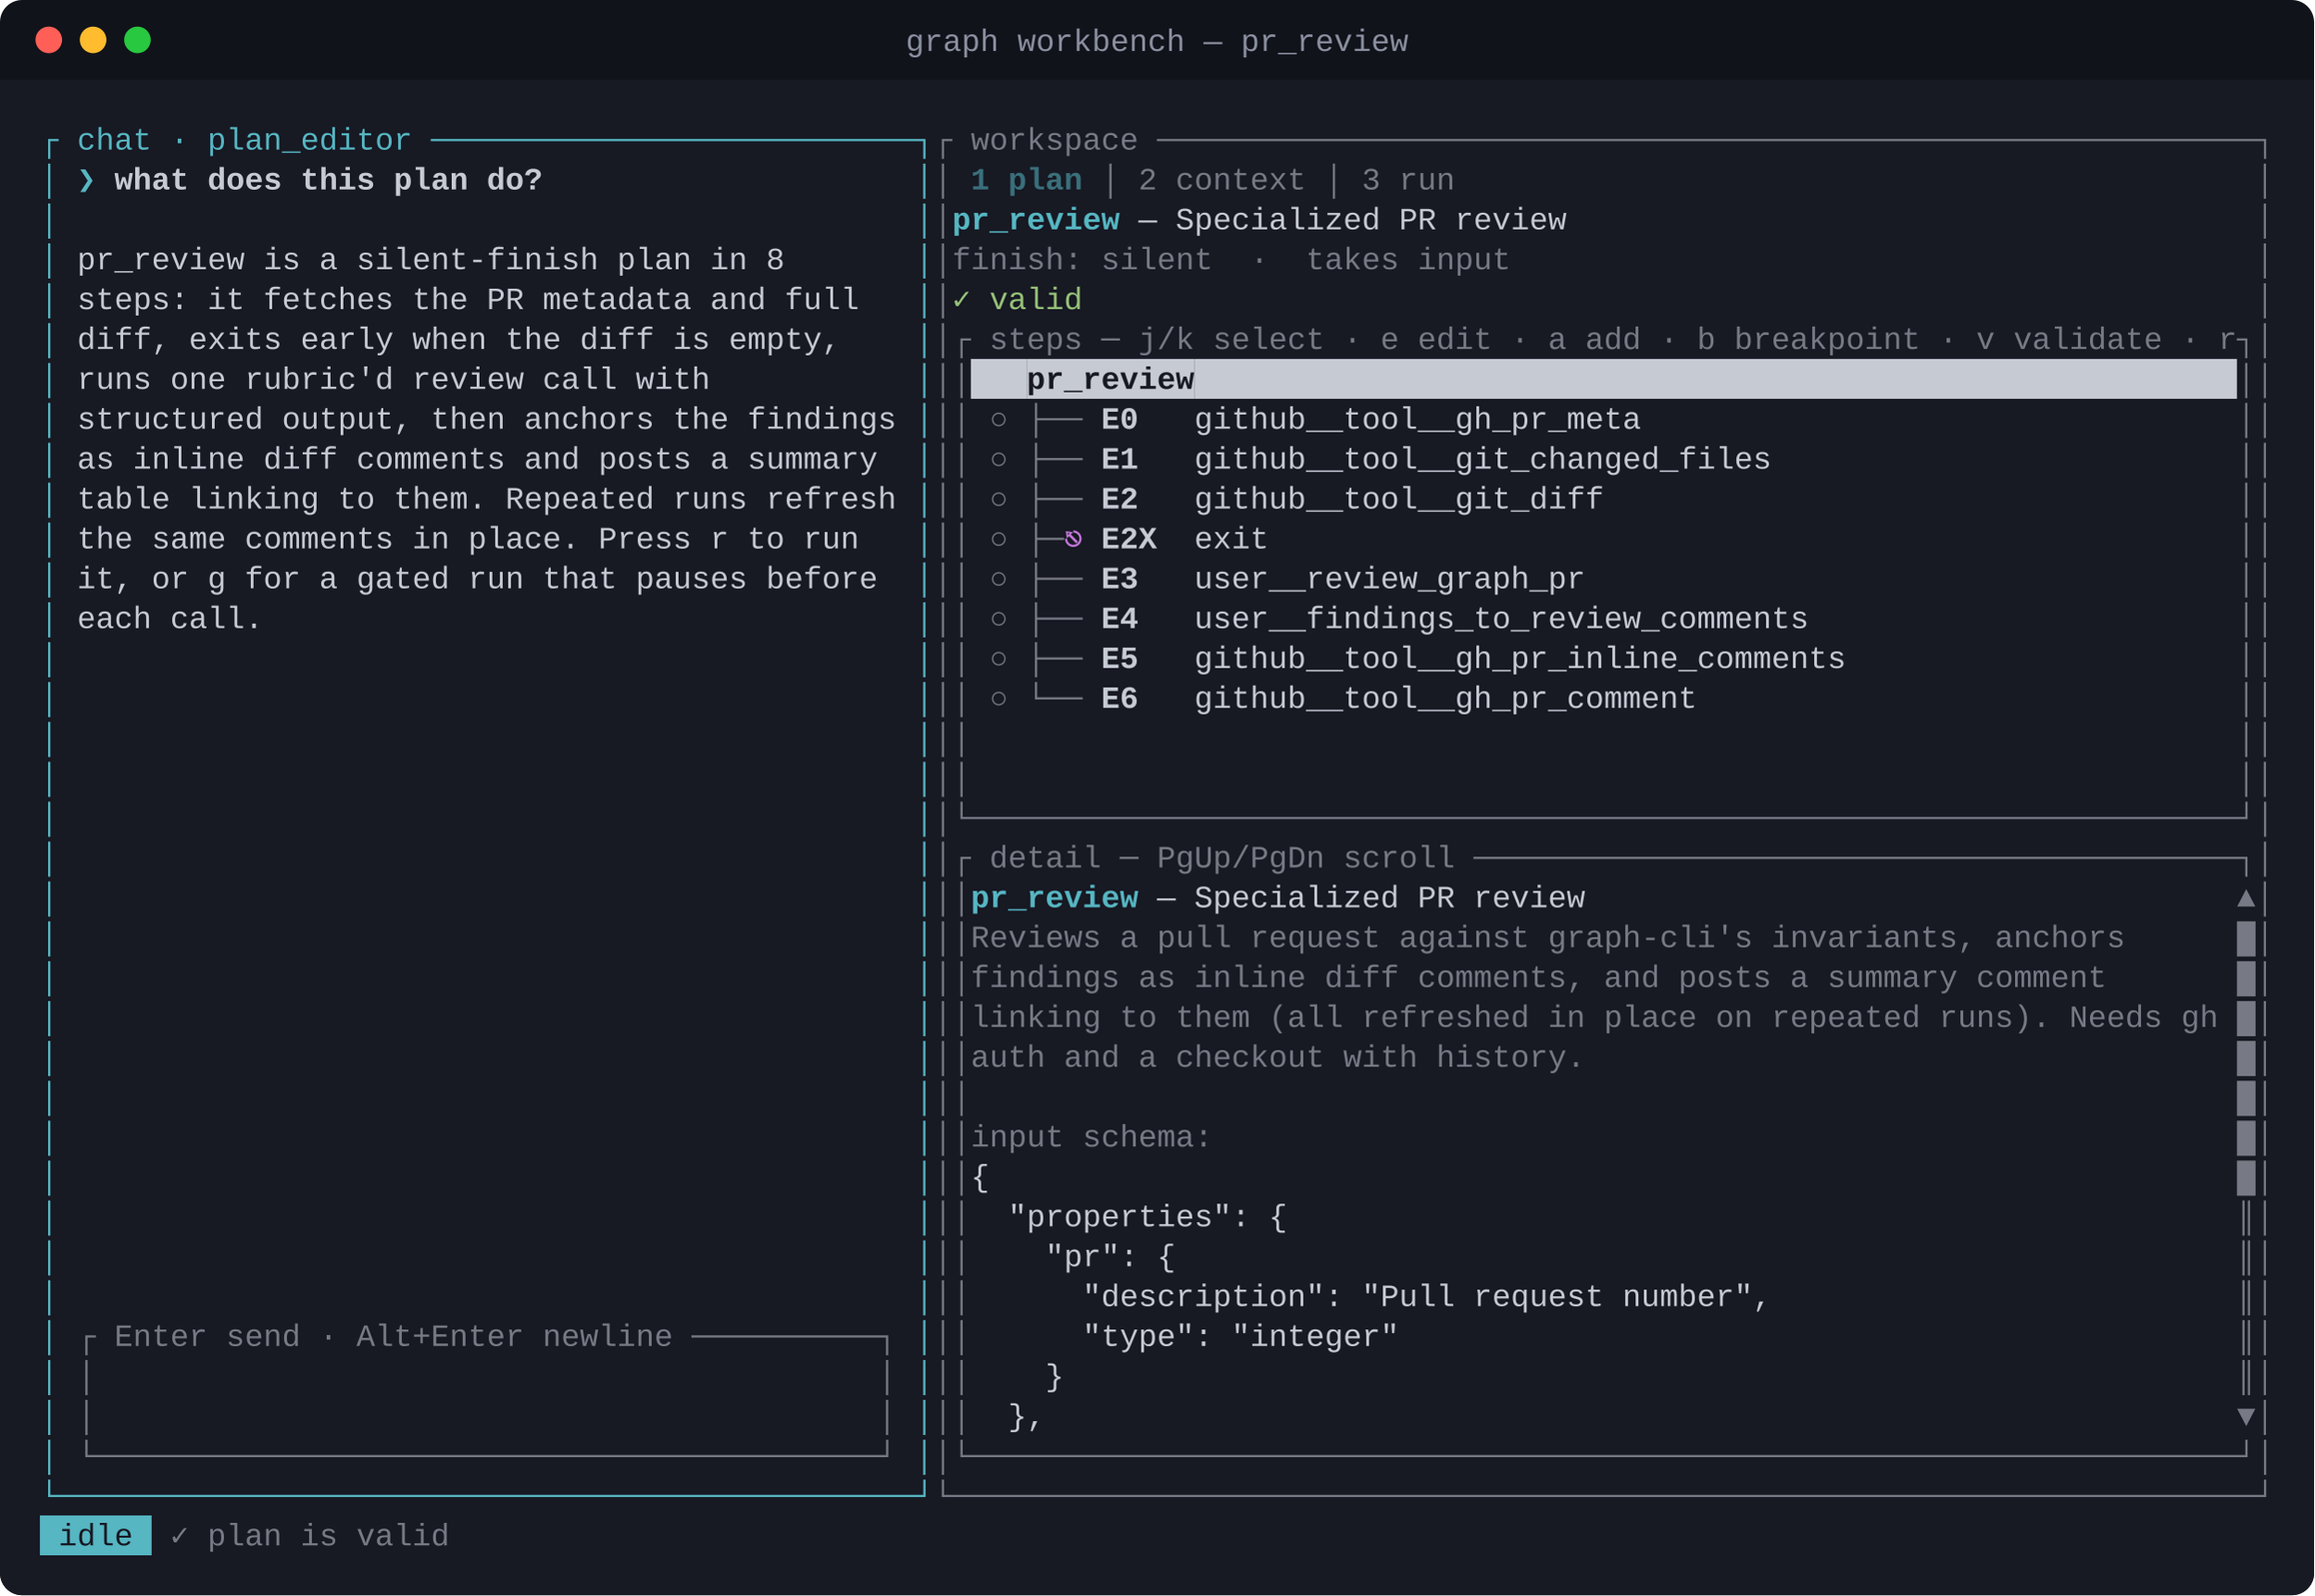
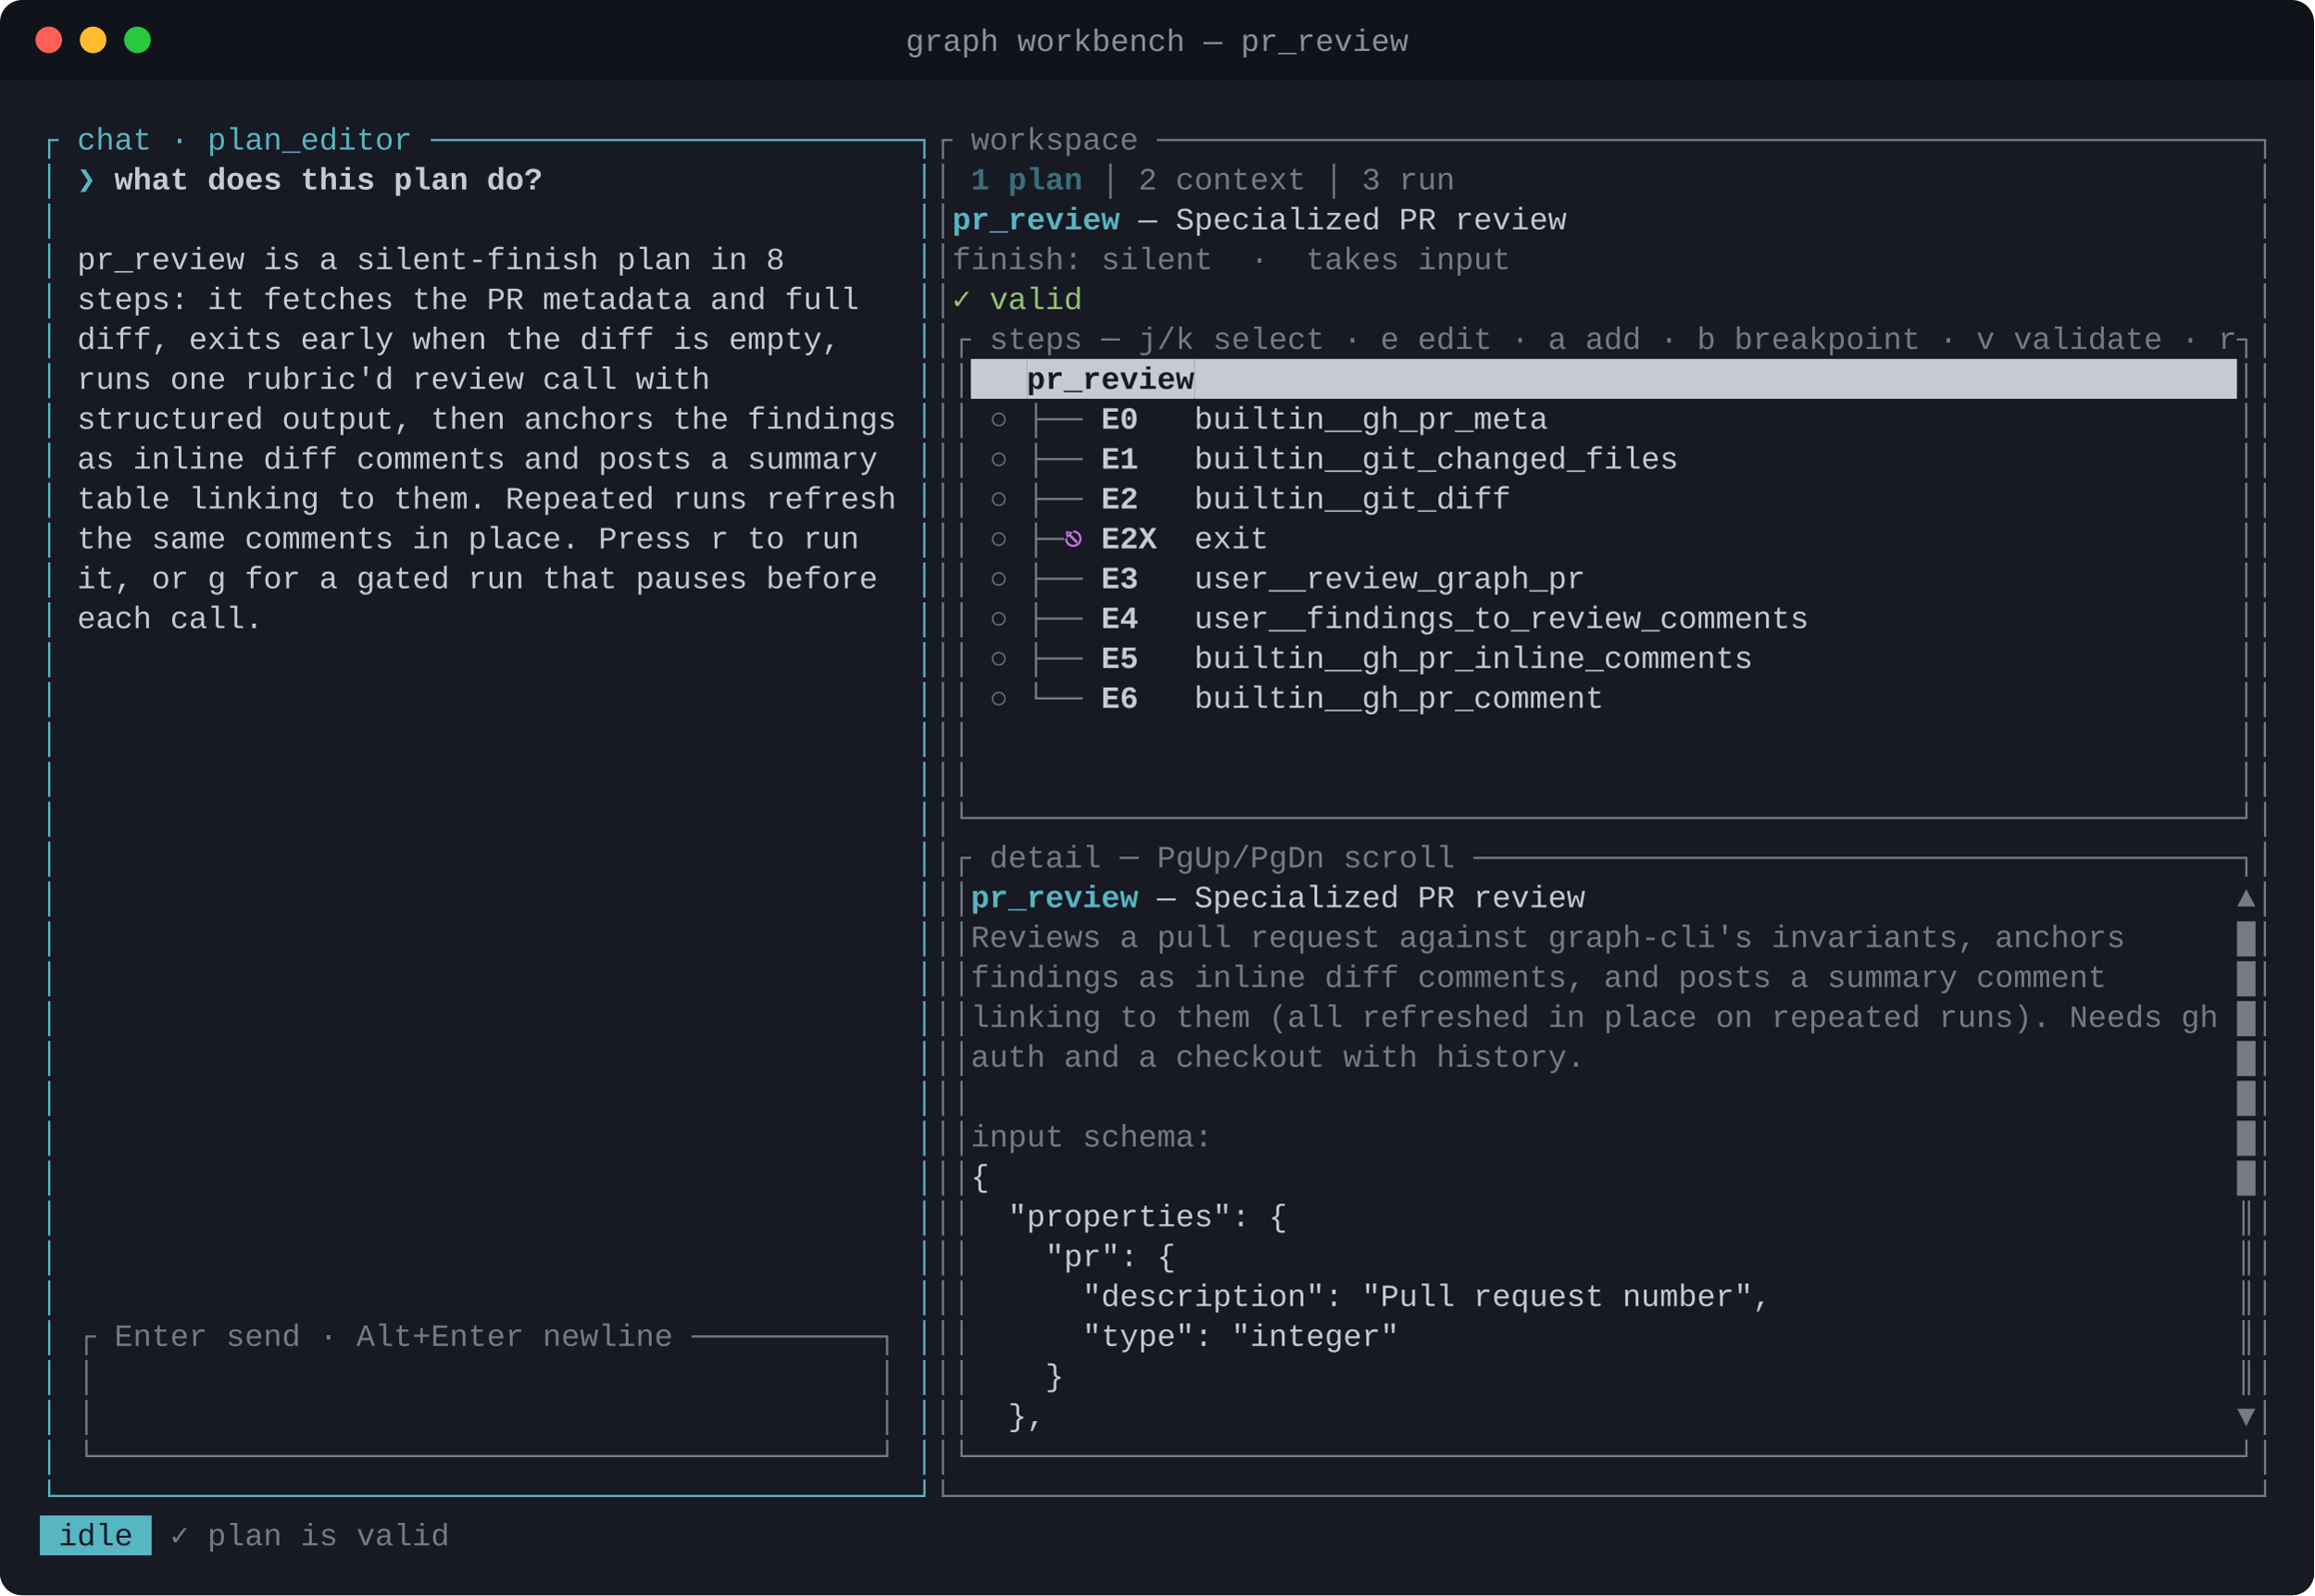
<svg xmlns="http://www.w3.org/2000/svg" width="1044" height="720" viewBox="0 0 1044 720" xml:space="preserve" font-family="ui-monospace, SFMono-Regular, Menlo, Consolas, 'Liberation Mono', monospace" font-size="14px">
  <rect width="1044" height="720" rx="10" fill="#11131b" />
  <rect y="36" width="1044" height="674" fill="#171923" />
  <rect y="700" width="1044" height="20" rx="10" fill="#171923" />
  <circle cx="22" cy="18" r="6" fill="#ff5f57" />
  <circle cx="42" cy="18" r="6" fill="#febc2e" />
  <circle cx="62" cy="18" r="6" fill="#28c840" />
  <text x="522" y="23" fill="#8b90a0" text-anchor="middle">graph workbench — pr_review</text>
  <rect x="438.0" y="162.0" width="25.2" height="18" fill="#c6cad3" />
  <rect x="463.2" y="162.0" width="75.6" height="18" fill="#c6cad3" />
  <rect x="538.8" y="162.0" width="470.4" height="18" fill="#c6cad3" />
  <rect x="18.0" y="684.0" width="50.4" height="18" fill="#56b6c2" />
  <text x="18.0" y="67.5" textLength="8.4" lengthAdjust="spacingAndGlyphs" fill="#56b6c2">┌</text>
  <text x="34.8" y="67.5" textLength="33.6" lengthAdjust="spacingAndGlyphs" fill="#56b6c2">chat</text>
  <text x="76.8" y="67.5" textLength="8.4" lengthAdjust="spacingAndGlyphs" fill="#56b6c2">·</text>
  <text x="93.6" y="67.5" textLength="92.4" lengthAdjust="spacingAndGlyphs" fill="#56b6c2">plan_editor</text>
  <text x="194.4" y="67.5" textLength="226.8" lengthAdjust="spacingAndGlyphs" fill="#56b6c2">──────────────────────────┐</text>
  <text x="421.2" y="67.5" textLength="8.4" lengthAdjust="spacingAndGlyphs" fill="#c6cad3" opacity="0.55">┌</text>
  <text x="438.0" y="67.5" textLength="75.6" lengthAdjust="spacingAndGlyphs" fill="#c6cad3" opacity="0.55">workspace</text>
  <text x="522.0" y="67.5" textLength="504.0" lengthAdjust="spacingAndGlyphs" fill="#c6cad3" opacity="0.55">───────────────────────────────────────────────────────────┐</text>
  <text x="18.0" y="85.5" textLength="8.4" lengthAdjust="spacingAndGlyphs" fill="#56b6c2">│</text>
  <text x="34.8" y="85.5" textLength="8.4" lengthAdjust="spacingAndGlyphs" fill="#56b6c2">❯</text>
  <text x="51.6" y="85.5" textLength="33.6" lengthAdjust="spacingAndGlyphs" fill="#c6cad3" font-weight="600">what</text>
  <text x="93.6" y="85.5" textLength="33.6" lengthAdjust="spacingAndGlyphs" fill="#c6cad3" font-weight="600">does</text>
  <text x="135.6" y="85.5" textLength="33.6" lengthAdjust="spacingAndGlyphs" fill="#c6cad3" font-weight="600">this</text>
  <text x="177.6" y="85.5" textLength="33.6" lengthAdjust="spacingAndGlyphs" fill="#c6cad3" font-weight="600">plan</text>
  <text x="219.6" y="85.5" textLength="25.2" lengthAdjust="spacingAndGlyphs" fill="#c6cad3" font-weight="600">do?</text>
  <text x="412.8" y="85.5" textLength="8.4" lengthAdjust="spacingAndGlyphs" fill="#56b6c2">│</text>
  <text x="421.2" y="85.5" textLength="8.4" lengthAdjust="spacingAndGlyphs" fill="#c6cad3" opacity="0.55">│</text>
  <text x="438.0" y="85.5" textLength="8.4" lengthAdjust="spacingAndGlyphs" fill="#56b6c2" font-weight="600" opacity="0.55">1</text>
  <text x="454.8" y="85.5" textLength="33.6" lengthAdjust="spacingAndGlyphs" fill="#56b6c2" font-weight="600" opacity="0.55">plan</text>
  <text x="496.8" y="85.5" textLength="8.4" lengthAdjust="spacingAndGlyphs" fill="#c6cad3" opacity="0.55">│</text>
  <text x="513.6" y="85.5" textLength="8.4" lengthAdjust="spacingAndGlyphs" fill="#c6cad3" opacity="0.55">2</text>
  <text x="530.4" y="85.5" textLength="58.8" lengthAdjust="spacingAndGlyphs" fill="#c6cad3" opacity="0.55">context</text>
  <text x="597.6" y="85.5" textLength="8.4" lengthAdjust="spacingAndGlyphs" fill="#c6cad3" opacity="0.55">│</text>
  <text x="614.4" y="85.5" textLength="8.4" lengthAdjust="spacingAndGlyphs" fill="#c6cad3" opacity="0.55">3</text>
  <text x="631.2" y="85.5" textLength="25.2" lengthAdjust="spacingAndGlyphs" fill="#c6cad3" opacity="0.55">run</text>
  <text x="1017.6" y="85.5" textLength="8.4" lengthAdjust="spacingAndGlyphs" fill="#c6cad3" opacity="0.55">│</text>
  <text x="18.0" y="103.5" textLength="8.4" lengthAdjust="spacingAndGlyphs" fill="#56b6c2">│</text>
  <text x="412.8" y="103.5" textLength="8.4" lengthAdjust="spacingAndGlyphs" fill="#56b6c2">│</text>
  <text x="421.2" y="103.5" textLength="8.4" lengthAdjust="spacingAndGlyphs" fill="#c6cad3" opacity="0.55">│</text>
  <text x="429.6" y="103.5" textLength="75.6" lengthAdjust="spacingAndGlyphs" fill="#56b6c2" font-weight="600">pr_review</text>
  <text x="513.6" y="103.5" textLength="8.4" lengthAdjust="spacingAndGlyphs" fill="#c6cad3">—</text>
  <text x="530.4" y="103.5" textLength="92.4" lengthAdjust="spacingAndGlyphs" fill="#c6cad3">Specialized</text>
  <text x="631.2" y="103.5" textLength="16.8" lengthAdjust="spacingAndGlyphs" fill="#c6cad3">PR</text>
  <text x="656.4" y="103.5" textLength="50.4" lengthAdjust="spacingAndGlyphs" fill="#c6cad3">review</text>
  <text x="1017.6" y="103.5" textLength="8.4" lengthAdjust="spacingAndGlyphs" fill="#c6cad3" opacity="0.55">│</text>
  <text x="18.0" y="121.5" textLength="8.4" lengthAdjust="spacingAndGlyphs" fill="#56b6c2">│</text>
  <text x="34.8" y="121.5" textLength="75.6" lengthAdjust="spacingAndGlyphs" fill="#c6cad3">pr_review</text>
  <text x="118.8" y="121.5" textLength="16.8" lengthAdjust="spacingAndGlyphs" fill="#c6cad3">is</text>
  <text x="144.0" y="121.5" textLength="8.4" lengthAdjust="spacingAndGlyphs" fill="#c6cad3">a</text>
  <text x="160.8" y="121.5" textLength="109.2" lengthAdjust="spacingAndGlyphs" fill="#c6cad3">silent-finish</text>
  <text x="278.4" y="121.5" textLength="33.6" lengthAdjust="spacingAndGlyphs" fill="#c6cad3">plan</text>
  <text x="320.4" y="121.5" textLength="16.8" lengthAdjust="spacingAndGlyphs" fill="#c6cad3">in</text>
  <text x="345.6" y="121.5" textLength="8.4" lengthAdjust="spacingAndGlyphs" fill="#c6cad3">8</text>
  <text x="412.8" y="121.5" textLength="8.4" lengthAdjust="spacingAndGlyphs" fill="#56b6c2">│</text>
  <text x="421.2" y="121.5" textLength="67.2" lengthAdjust="spacingAndGlyphs" fill="#c6cad3" opacity="0.55">│finish:</text>
  <text x="496.8" y="121.5" textLength="50.4" lengthAdjust="spacingAndGlyphs" fill="#c6cad3" opacity="0.55">silent</text>
  <text x="564.0" y="121.5" textLength="8.4" lengthAdjust="spacingAndGlyphs" fill="#c6cad3" opacity="0.55">·</text>
  <text x="589.2" y="121.5" textLength="42.0" lengthAdjust="spacingAndGlyphs" fill="#c6cad3" opacity="0.55">takes</text>
  <text x="639.6" y="121.5" textLength="42.0" lengthAdjust="spacingAndGlyphs" fill="#c6cad3" opacity="0.55">input</text>
  <text x="1017.6" y="121.5" textLength="8.4" lengthAdjust="spacingAndGlyphs" fill="#c6cad3" opacity="0.55">│</text>
  <text x="18.0" y="139.5" textLength="8.4" lengthAdjust="spacingAndGlyphs" fill="#56b6c2">│</text>
  <text x="34.8" y="139.5" textLength="50.4" lengthAdjust="spacingAndGlyphs" fill="#c6cad3">steps:</text>
  <text x="93.6" y="139.5" textLength="16.8" lengthAdjust="spacingAndGlyphs" fill="#c6cad3">it</text>
  <text x="118.8" y="139.5" textLength="58.8" lengthAdjust="spacingAndGlyphs" fill="#c6cad3">fetches</text>
  <text x="186.0" y="139.5" textLength="25.2" lengthAdjust="spacingAndGlyphs" fill="#c6cad3">the</text>
  <text x="219.6" y="139.5" textLength="16.8" lengthAdjust="spacingAndGlyphs" fill="#c6cad3">PR</text>
  <text x="244.8" y="139.5" textLength="67.2" lengthAdjust="spacingAndGlyphs" fill="#c6cad3">metadata</text>
  <text x="320.4" y="139.5" textLength="25.2" lengthAdjust="spacingAndGlyphs" fill="#c6cad3">and</text>
  <text x="354.0" y="139.5" textLength="33.6" lengthAdjust="spacingAndGlyphs" fill="#c6cad3">full</text>
  <text x="412.8" y="139.5" textLength="8.4" lengthAdjust="spacingAndGlyphs" fill="#56b6c2">│</text>
  <text x="421.2" y="139.5" textLength="8.4" lengthAdjust="spacingAndGlyphs" fill="#c6cad3" opacity="0.55">│</text>
  <text x="429.6" y="139.5" textLength="8.4" lengthAdjust="spacingAndGlyphs" fill="#98c379">✓</text>
  <text x="446.4" y="139.5" textLength="42.0" lengthAdjust="spacingAndGlyphs" fill="#98c379">valid</text>
  <text x="1017.6" y="139.5" textLength="8.4" lengthAdjust="spacingAndGlyphs" fill="#c6cad3" opacity="0.55">│</text>
  <text x="18.0" y="157.5" textLength="8.4" lengthAdjust="spacingAndGlyphs" fill="#56b6c2">│</text>
  <text x="34.8" y="157.5" textLength="42.0" lengthAdjust="spacingAndGlyphs" fill="#c6cad3">diff,</text>
  <text x="85.2" y="157.5" textLength="42.0" lengthAdjust="spacingAndGlyphs" fill="#c6cad3">exits</text>
  <text x="135.6" y="157.5" textLength="42.0" lengthAdjust="spacingAndGlyphs" fill="#c6cad3">early</text>
  <text x="186.0" y="157.5" textLength="33.6" lengthAdjust="spacingAndGlyphs" fill="#c6cad3">when</text>
  <text x="228.0" y="157.5" textLength="25.2" lengthAdjust="spacingAndGlyphs" fill="#c6cad3">the</text>
  <text x="261.6" y="157.5" textLength="33.6" lengthAdjust="spacingAndGlyphs" fill="#c6cad3">diff</text>
  <text x="303.6" y="157.5" textLength="16.8" lengthAdjust="spacingAndGlyphs" fill="#c6cad3">is</text>
  <text x="328.8" y="157.5" textLength="50.4" lengthAdjust="spacingAndGlyphs" fill="#c6cad3">empty,</text>
  <text x="412.8" y="157.5" textLength="8.4" lengthAdjust="spacingAndGlyphs" fill="#56b6c2">│</text>
  <text x="421.2" y="157.5" textLength="16.8" lengthAdjust="spacingAndGlyphs" fill="#c6cad3" opacity="0.55">│┌</text>
  <text x="446.4" y="157.5" textLength="42.0" lengthAdjust="spacingAndGlyphs" fill="#c6cad3" opacity="0.55">steps</text>
  <text x="496.8" y="157.5" textLength="8.4" lengthAdjust="spacingAndGlyphs" fill="#c6cad3" opacity="0.55">─</text>
  <text x="513.6" y="157.5" textLength="25.2" lengthAdjust="spacingAndGlyphs" fill="#c6cad3" opacity="0.55">j/k</text>
  <text x="547.2" y="157.5" textLength="50.4" lengthAdjust="spacingAndGlyphs" fill="#c6cad3" opacity="0.55">select</text>
  <text x="606.0" y="157.5" textLength="8.4" lengthAdjust="spacingAndGlyphs" fill="#c6cad3" opacity="0.55">·</text>
  <text x="622.8" y="157.5" textLength="8.4" lengthAdjust="spacingAndGlyphs" fill="#c6cad3" opacity="0.55">e</text>
  <text x="639.6" y="157.5" textLength="33.6" lengthAdjust="spacingAndGlyphs" fill="#c6cad3" opacity="0.55">edit</text>
  <text x="681.6" y="157.5" textLength="8.4" lengthAdjust="spacingAndGlyphs" fill="#c6cad3" opacity="0.55">·</text>
  <text x="698.4" y="157.5" textLength="8.4" lengthAdjust="spacingAndGlyphs" fill="#c6cad3" opacity="0.55">a</text>
  <text x="715.2" y="157.5" textLength="25.2" lengthAdjust="spacingAndGlyphs" fill="#c6cad3" opacity="0.55">add</text>
  <text x="748.8" y="157.5" textLength="8.4" lengthAdjust="spacingAndGlyphs" fill="#c6cad3" opacity="0.55">·</text>
  <text x="765.6" y="157.5" textLength="8.4" lengthAdjust="spacingAndGlyphs" fill="#c6cad3" opacity="0.55">b</text>
  <text x="782.4" y="157.5" textLength="84.0" lengthAdjust="spacingAndGlyphs" fill="#c6cad3" opacity="0.55">breakpoint</text>
  <text x="874.8" y="157.5" textLength="8.4" lengthAdjust="spacingAndGlyphs" fill="#c6cad3" opacity="0.55">·</text>
  <text x="891.6" y="157.5" textLength="8.4" lengthAdjust="spacingAndGlyphs" fill="#c6cad3" opacity="0.55">v</text>
  <text x="908.4" y="157.5" textLength="67.2" lengthAdjust="spacingAndGlyphs" fill="#c6cad3" opacity="0.55">validate</text>
  <text x="984.0" y="157.5" textLength="8.4" lengthAdjust="spacingAndGlyphs" fill="#c6cad3" opacity="0.55">·</text>
  <text x="1000.8" y="157.5" textLength="25.2" lengthAdjust="spacingAndGlyphs" fill="#c6cad3" opacity="0.55">r┐│</text>
  <text x="18.0" y="175.5" textLength="8.4" lengthAdjust="spacingAndGlyphs" fill="#56b6c2">│</text>
  <text x="34.8" y="175.5" textLength="33.6" lengthAdjust="spacingAndGlyphs" fill="#c6cad3">runs</text>
  <text x="76.8" y="175.5" textLength="25.2" lengthAdjust="spacingAndGlyphs" fill="#c6cad3">one</text>
  <text x="110.4" y="175.5" textLength="67.2" lengthAdjust="spacingAndGlyphs" fill="#c6cad3">rubric'd</text>
  <text x="186.0" y="175.5" textLength="50.4" lengthAdjust="spacingAndGlyphs" fill="#c6cad3">review</text>
  <text x="244.8" y="175.5" textLength="33.6" lengthAdjust="spacingAndGlyphs" fill="#c6cad3">call</text>
  <text x="286.8" y="175.5" textLength="33.6" lengthAdjust="spacingAndGlyphs" fill="#c6cad3">with</text>
  <text x="412.8" y="175.5" textLength="8.4" lengthAdjust="spacingAndGlyphs" fill="#56b6c2">│</text>
  <text x="421.2" y="175.5" textLength="16.8" lengthAdjust="spacingAndGlyphs" fill="#c6cad3" opacity="0.55">││</text>
  <text x="463.2" y="175.5" textLength="75.6" lengthAdjust="spacingAndGlyphs" fill="#171923" font-weight="600">pr_review</text>
  <text x="1009.2" y="175.5" textLength="16.8" lengthAdjust="spacingAndGlyphs" fill="#c6cad3" opacity="0.55">││</text>
  <text x="18.0" y="193.5" textLength="8.4" lengthAdjust="spacingAndGlyphs" fill="#56b6c2">│</text>
  <text x="34.8" y="193.5" textLength="84.0" lengthAdjust="spacingAndGlyphs" fill="#c6cad3">structured</text>
  <text x="127.2" y="193.5" textLength="58.8" lengthAdjust="spacingAndGlyphs" fill="#c6cad3">output,</text>
  <text x="194.4" y="193.5" textLength="33.6" lengthAdjust="spacingAndGlyphs" fill="#c6cad3">then</text>
  <text x="236.4" y="193.5" textLength="58.8" lengthAdjust="spacingAndGlyphs" fill="#c6cad3">anchors</text>
  <text x="303.6" y="193.5" textLength="25.2" lengthAdjust="spacingAndGlyphs" fill="#c6cad3">the</text>
  <text x="337.2" y="193.5" textLength="67.2" lengthAdjust="spacingAndGlyphs" fill="#c6cad3">findings</text>
  <text x="412.8" y="193.5" textLength="8.4" lengthAdjust="spacingAndGlyphs" fill="#56b6c2">│</text>
  <text x="421.2" y="193.5" textLength="16.8" lengthAdjust="spacingAndGlyphs" fill="#c6cad3" opacity="0.55">││</text>
  <text x="446.4" y="193.5" textLength="8.4" lengthAdjust="spacingAndGlyphs" fill="#c6cad3" opacity="0.55">○</text>
  <text x="463.2" y="193.5" textLength="25.2" lengthAdjust="spacingAndGlyphs" fill="#c6cad3" opacity="0.55">├──</text>
  <text x="496.8" y="193.5" textLength="16.8" lengthAdjust="spacingAndGlyphs" fill="#c6cad3" font-weight="600">E0</text>
-   <text x="538.8" y="193.5" textLength="201.6" lengthAdjust="spacingAndGlyphs" fill="#c6cad3">github__tool__gh_pr_meta</text>
+   <text x="538.8" y="193.5" textLength="159.6" lengthAdjust="spacingAndGlyphs" fill="#c6cad3">builtin__gh_pr_meta</text>
  <text x="1009.2" y="193.5" textLength="16.8" lengthAdjust="spacingAndGlyphs" fill="#c6cad3" opacity="0.55">││</text>
  <text x="18.0" y="211.5" textLength="8.4" lengthAdjust="spacingAndGlyphs" fill="#56b6c2">│</text>
  <text x="34.8" y="211.5" textLength="16.8" lengthAdjust="spacingAndGlyphs" fill="#c6cad3">as</text>
  <text x="60.0" y="211.5" textLength="50.4" lengthAdjust="spacingAndGlyphs" fill="#c6cad3">inline</text>
  <text x="118.8" y="211.5" textLength="33.6" lengthAdjust="spacingAndGlyphs" fill="#c6cad3">diff</text>
  <text x="160.8" y="211.5" textLength="67.2" lengthAdjust="spacingAndGlyphs" fill="#c6cad3">comments</text>
  <text x="236.4" y="211.5" textLength="25.2" lengthAdjust="spacingAndGlyphs" fill="#c6cad3">and</text>
  <text x="270.0" y="211.5" textLength="42.0" lengthAdjust="spacingAndGlyphs" fill="#c6cad3">posts</text>
  <text x="320.4" y="211.5" textLength="8.4" lengthAdjust="spacingAndGlyphs" fill="#c6cad3">a</text>
  <text x="337.2" y="211.5" textLength="58.8" lengthAdjust="spacingAndGlyphs" fill="#c6cad3">summary</text>
  <text x="412.8" y="211.5" textLength="8.4" lengthAdjust="spacingAndGlyphs" fill="#56b6c2">│</text>
  <text x="421.2" y="211.5" textLength="16.8" lengthAdjust="spacingAndGlyphs" fill="#c6cad3" opacity="0.55">││</text>
  <text x="446.4" y="211.5" textLength="8.4" lengthAdjust="spacingAndGlyphs" fill="#c6cad3" opacity="0.55">○</text>
  <text x="463.2" y="211.5" textLength="25.2" lengthAdjust="spacingAndGlyphs" fill="#c6cad3" opacity="0.55">├──</text>
  <text x="496.8" y="211.5" textLength="16.8" lengthAdjust="spacingAndGlyphs" fill="#c6cad3" font-weight="600">E1</text>
-   <text x="538.8" y="211.5" textLength="260.4" lengthAdjust="spacingAndGlyphs" fill="#c6cad3">github__tool__git_changed_files</text>
+   <text x="538.8" y="211.5" textLength="218.4" lengthAdjust="spacingAndGlyphs" fill="#c6cad3">builtin__git_changed_files</text>
  <text x="1009.2" y="211.5" textLength="16.8" lengthAdjust="spacingAndGlyphs" fill="#c6cad3" opacity="0.55">││</text>
  <text x="18.0" y="229.5" textLength="8.4" lengthAdjust="spacingAndGlyphs" fill="#56b6c2">│</text>
  <text x="34.8" y="229.5" textLength="42.0" lengthAdjust="spacingAndGlyphs" fill="#c6cad3">table</text>
  <text x="85.2" y="229.5" textLength="58.8" lengthAdjust="spacingAndGlyphs" fill="#c6cad3">linking</text>
  <text x="152.4" y="229.5" textLength="16.8" lengthAdjust="spacingAndGlyphs" fill="#c6cad3">to</text>
  <text x="177.6" y="229.5" textLength="42.0" lengthAdjust="spacingAndGlyphs" fill="#c6cad3">them.</text>
  <text x="228.0" y="229.5" textLength="67.2" lengthAdjust="spacingAndGlyphs" fill="#c6cad3">Repeated</text>
  <text x="303.6" y="229.5" textLength="33.6" lengthAdjust="spacingAndGlyphs" fill="#c6cad3">runs</text>
  <text x="345.6" y="229.5" textLength="58.8" lengthAdjust="spacingAndGlyphs" fill="#c6cad3">refresh</text>
  <text x="412.8" y="229.5" textLength="8.4" lengthAdjust="spacingAndGlyphs" fill="#56b6c2">│</text>
  <text x="421.2" y="229.5" textLength="16.8" lengthAdjust="spacingAndGlyphs" fill="#c6cad3" opacity="0.55">││</text>
  <text x="446.4" y="229.5" textLength="8.4" lengthAdjust="spacingAndGlyphs" fill="#c6cad3" opacity="0.55">○</text>
  <text x="463.2" y="229.5" textLength="25.2" lengthAdjust="spacingAndGlyphs" fill="#c6cad3" opacity="0.55">├──</text>
  <text x="496.8" y="229.5" textLength="16.8" lengthAdjust="spacingAndGlyphs" fill="#c6cad3" font-weight="600">E2</text>
-   <text x="538.8" y="229.5" textLength="184.8" lengthAdjust="spacingAndGlyphs" fill="#c6cad3">github__tool__git_diff</text>
+   <text x="538.8" y="229.5" textLength="142.8" lengthAdjust="spacingAndGlyphs" fill="#c6cad3">builtin__git_diff</text>
  <text x="1009.2" y="229.5" textLength="16.8" lengthAdjust="spacingAndGlyphs" fill="#c6cad3" opacity="0.55">││</text>
  <text x="18.0" y="247.5" textLength="8.4" lengthAdjust="spacingAndGlyphs" fill="#56b6c2">│</text>
  <text x="34.8" y="247.5" textLength="25.2" lengthAdjust="spacingAndGlyphs" fill="#c6cad3">the</text>
  <text x="68.4" y="247.5" textLength="33.6" lengthAdjust="spacingAndGlyphs" fill="#c6cad3">same</text>
  <text x="110.4" y="247.5" textLength="67.2" lengthAdjust="spacingAndGlyphs" fill="#c6cad3">comments</text>
  <text x="186.0" y="247.5" textLength="16.8" lengthAdjust="spacingAndGlyphs" fill="#c6cad3">in</text>
  <text x="211.2" y="247.5" textLength="50.4" lengthAdjust="spacingAndGlyphs" fill="#c6cad3">place.</text>
  <text x="270.0" y="247.5" textLength="42.0" lengthAdjust="spacingAndGlyphs" fill="#c6cad3">Press</text>
  <text x="320.4" y="247.5" textLength="8.4" lengthAdjust="spacingAndGlyphs" fill="#c6cad3">r</text>
  <text x="337.2" y="247.5" textLength="16.8" lengthAdjust="spacingAndGlyphs" fill="#c6cad3">to</text>
  <text x="362.4" y="247.5" textLength="25.2" lengthAdjust="spacingAndGlyphs" fill="#c6cad3">run</text>
  <text x="412.8" y="247.5" textLength="8.4" lengthAdjust="spacingAndGlyphs" fill="#56b6c2">│</text>
  <text x="421.2" y="247.5" textLength="16.8" lengthAdjust="spacingAndGlyphs" fill="#c6cad3" opacity="0.55">││</text>
  <text x="446.4" y="247.5" textLength="8.4" lengthAdjust="spacingAndGlyphs" fill="#c6cad3" opacity="0.55">○</text>
  <text x="463.2" y="247.5" textLength="16.8" lengthAdjust="spacingAndGlyphs" fill="#c6cad3" opacity="0.55">├─</text>
  <text x="480.0" y="247.5" textLength="8.4" lengthAdjust="spacingAndGlyphs" fill="#c678dd" font-weight="600">⎋</text>
  <text x="496.8" y="247.5" textLength="25.2" lengthAdjust="spacingAndGlyphs" fill="#c6cad3" font-weight="600">E2X</text>
  <text x="538.8" y="247.5" textLength="33.6" lengthAdjust="spacingAndGlyphs" fill="#c6cad3">exit</text>
  <text x="1009.2" y="247.5" textLength="16.8" lengthAdjust="spacingAndGlyphs" fill="#c6cad3" opacity="0.55">││</text>
  <text x="18.0" y="265.5" textLength="8.4" lengthAdjust="spacingAndGlyphs" fill="#56b6c2">│</text>
  <text x="34.8" y="265.5" textLength="25.2" lengthAdjust="spacingAndGlyphs" fill="#c6cad3">it,</text>
  <text x="68.4" y="265.5" textLength="16.8" lengthAdjust="spacingAndGlyphs" fill="#c6cad3">or</text>
  <text x="93.6" y="265.5" textLength="8.4" lengthAdjust="spacingAndGlyphs" fill="#c6cad3">g</text>
  <text x="110.4" y="265.5" textLength="25.2" lengthAdjust="spacingAndGlyphs" fill="#c6cad3">for</text>
  <text x="144.0" y="265.5" textLength="8.4" lengthAdjust="spacingAndGlyphs" fill="#c6cad3">a</text>
  <text x="160.8" y="265.5" textLength="42.0" lengthAdjust="spacingAndGlyphs" fill="#c6cad3">gated</text>
  <text x="211.2" y="265.5" textLength="25.2" lengthAdjust="spacingAndGlyphs" fill="#c6cad3">run</text>
  <text x="244.8" y="265.5" textLength="33.6" lengthAdjust="spacingAndGlyphs" fill="#c6cad3">that</text>
  <text x="286.8" y="265.5" textLength="50.4" lengthAdjust="spacingAndGlyphs" fill="#c6cad3">pauses</text>
  <text x="345.6" y="265.5" textLength="50.4" lengthAdjust="spacingAndGlyphs" fill="#c6cad3">before</text>
  <text x="412.8" y="265.5" textLength="8.4" lengthAdjust="spacingAndGlyphs" fill="#56b6c2">│</text>
  <text x="421.2" y="265.5" textLength="16.8" lengthAdjust="spacingAndGlyphs" fill="#c6cad3" opacity="0.55">││</text>
  <text x="446.4" y="265.5" textLength="8.4" lengthAdjust="spacingAndGlyphs" fill="#c6cad3" opacity="0.55">○</text>
  <text x="463.2" y="265.5" textLength="25.2" lengthAdjust="spacingAndGlyphs" fill="#c6cad3" opacity="0.55">├──</text>
  <text x="496.8" y="265.5" textLength="16.8" lengthAdjust="spacingAndGlyphs" fill="#c6cad3" font-weight="600">E3</text>
  <text x="538.8" y="265.5" textLength="176.4" lengthAdjust="spacingAndGlyphs" fill="#c6cad3">user__review_graph_pr</text>
  <text x="1009.2" y="265.5" textLength="16.8" lengthAdjust="spacingAndGlyphs" fill="#c6cad3" opacity="0.55">││</text>
  <text x="18.0" y="283.5" textLength="8.4" lengthAdjust="spacingAndGlyphs" fill="#56b6c2">│</text>
  <text x="34.8" y="283.5" textLength="33.6" lengthAdjust="spacingAndGlyphs" fill="#c6cad3">each</text>
  <text x="76.8" y="283.5" textLength="42.0" lengthAdjust="spacingAndGlyphs" fill="#c6cad3">call.</text>
  <text x="412.8" y="283.5" textLength="8.4" lengthAdjust="spacingAndGlyphs" fill="#56b6c2">│</text>
  <text x="421.2" y="283.5" textLength="16.8" lengthAdjust="spacingAndGlyphs" fill="#c6cad3" opacity="0.55">││</text>
  <text x="446.4" y="283.5" textLength="8.4" lengthAdjust="spacingAndGlyphs" fill="#c6cad3" opacity="0.55">○</text>
  <text x="463.2" y="283.5" textLength="25.2" lengthAdjust="spacingAndGlyphs" fill="#c6cad3" opacity="0.55">├──</text>
  <text x="496.8" y="283.5" textLength="16.8" lengthAdjust="spacingAndGlyphs" fill="#c6cad3" font-weight="600">E4</text>
  <text x="538.8" y="283.5" textLength="277.2" lengthAdjust="spacingAndGlyphs" fill="#c6cad3">user__findings_to_review_comments</text>
  <text x="1009.2" y="283.5" textLength="16.8" lengthAdjust="spacingAndGlyphs" fill="#c6cad3" opacity="0.55">││</text>
  <text x="18.0" y="301.5" textLength="8.4" lengthAdjust="spacingAndGlyphs" fill="#56b6c2">│</text>
  <text x="412.8" y="301.5" textLength="8.4" lengthAdjust="spacingAndGlyphs" fill="#56b6c2">│</text>
  <text x="421.2" y="301.5" textLength="16.8" lengthAdjust="spacingAndGlyphs" fill="#c6cad3" opacity="0.55">││</text>
  <text x="446.4" y="301.5" textLength="8.4" lengthAdjust="spacingAndGlyphs" fill="#c6cad3" opacity="0.55">○</text>
  <text x="463.2" y="301.5" textLength="25.2" lengthAdjust="spacingAndGlyphs" fill="#c6cad3" opacity="0.55">├──</text>
  <text x="496.8" y="301.5" textLength="16.8" lengthAdjust="spacingAndGlyphs" fill="#c6cad3" font-weight="600">E5</text>
-   <text x="538.8" y="301.5" textLength="294.0" lengthAdjust="spacingAndGlyphs" fill="#c6cad3">github__tool__gh_pr_inline_comments</text>
+   <text x="538.8" y="301.5" textLength="252.0" lengthAdjust="spacingAndGlyphs" fill="#c6cad3">builtin__gh_pr_inline_comments</text>
  <text x="1009.2" y="301.5" textLength="16.8" lengthAdjust="spacingAndGlyphs" fill="#c6cad3" opacity="0.55">││</text>
  <text x="18.0" y="319.5" textLength="8.4" lengthAdjust="spacingAndGlyphs" fill="#56b6c2">│</text>
  <text x="412.8" y="319.5" textLength="8.4" lengthAdjust="spacingAndGlyphs" fill="#56b6c2">│</text>
  <text x="421.2" y="319.5" textLength="16.8" lengthAdjust="spacingAndGlyphs" fill="#c6cad3" opacity="0.55">││</text>
  <text x="446.4" y="319.5" textLength="8.4" lengthAdjust="spacingAndGlyphs" fill="#c6cad3" opacity="0.55">○</text>
  <text x="463.2" y="319.5" textLength="25.2" lengthAdjust="spacingAndGlyphs" fill="#c6cad3" opacity="0.55">└──</text>
  <text x="496.8" y="319.5" textLength="16.8" lengthAdjust="spacingAndGlyphs" fill="#c6cad3" font-weight="600">E6</text>
-   <text x="538.8" y="319.5" textLength="226.8" lengthAdjust="spacingAndGlyphs" fill="#c6cad3">github__tool__gh_pr_comment</text>
+   <text x="538.8" y="319.5" textLength="184.8" lengthAdjust="spacingAndGlyphs" fill="#c6cad3">builtin__gh_pr_comment</text>
  <text x="1009.2" y="319.5" textLength="16.8" lengthAdjust="spacingAndGlyphs" fill="#c6cad3" opacity="0.55">││</text>
  <text x="18.0" y="337.5" textLength="8.4" lengthAdjust="spacingAndGlyphs" fill="#56b6c2">│</text>
  <text x="412.8" y="337.5" textLength="8.4" lengthAdjust="spacingAndGlyphs" fill="#56b6c2">│</text>
  <text x="421.2" y="337.5" textLength="16.8" lengthAdjust="spacingAndGlyphs" fill="#c6cad3" opacity="0.55">││</text>
  <text x="1009.2" y="337.5" textLength="16.8" lengthAdjust="spacingAndGlyphs" fill="#c6cad3" opacity="0.55">││</text>
  <text x="18.0" y="355.5" textLength="8.4" lengthAdjust="spacingAndGlyphs" fill="#56b6c2">│</text>
  <text x="412.8" y="355.5" textLength="8.4" lengthAdjust="spacingAndGlyphs" fill="#56b6c2">│</text>
  <text x="421.2" y="355.5" textLength="16.8" lengthAdjust="spacingAndGlyphs" fill="#c6cad3" opacity="0.55">││</text>
  <text x="1009.2" y="355.5" textLength="16.8" lengthAdjust="spacingAndGlyphs" fill="#c6cad3" opacity="0.55">││</text>
  <text x="18.0" y="373.5" textLength="8.4" lengthAdjust="spacingAndGlyphs" fill="#56b6c2">│</text>
  <text x="412.8" y="373.5" textLength="8.4" lengthAdjust="spacingAndGlyphs" fill="#56b6c2">│</text>
  <text x="421.2" y="373.5" textLength="604.8" lengthAdjust="spacingAndGlyphs" fill="#c6cad3" opacity="0.55">│└────────────────────────────────────────────────────────────────────┘│</text>
  <text x="18.0" y="391.5" textLength="8.4" lengthAdjust="spacingAndGlyphs" fill="#56b6c2">│</text>
  <text x="412.8" y="391.5" textLength="8.4" lengthAdjust="spacingAndGlyphs" fill="#56b6c2">│</text>
  <text x="421.2" y="391.5" textLength="16.8" lengthAdjust="spacingAndGlyphs" fill="#c6cad3" opacity="0.55">│┌</text>
  <text x="446.4" y="391.5" textLength="50.4" lengthAdjust="spacingAndGlyphs" fill="#c6cad3" opacity="0.55">detail</text>
  <text x="505.2" y="391.5" textLength="8.4" lengthAdjust="spacingAndGlyphs" fill="#c6cad3" opacity="0.55">─</text>
  <text x="522.0" y="391.5" textLength="75.6" lengthAdjust="spacingAndGlyphs" fill="#c6cad3" opacity="0.55">PgUp/PgDn</text>
  <text x="606.0" y="391.5" textLength="50.4" lengthAdjust="spacingAndGlyphs" fill="#c6cad3" opacity="0.55">scroll</text>
  <text x="664.8" y="391.5" textLength="361.2" lengthAdjust="spacingAndGlyphs" fill="#c6cad3" opacity="0.55">─────────────────────────────────────────┐│</text>
  <text x="18.0" y="409.5" textLength="8.4" lengthAdjust="spacingAndGlyphs" fill="#56b6c2">│</text>
  <text x="412.8" y="409.5" textLength="8.4" lengthAdjust="spacingAndGlyphs" fill="#56b6c2">│</text>
  <text x="421.2" y="409.5" textLength="16.8" lengthAdjust="spacingAndGlyphs" fill="#c6cad3" opacity="0.55">││</text>
  <text x="438.0" y="409.5" textLength="75.6" lengthAdjust="spacingAndGlyphs" fill="#56b6c2" font-weight="600">pr_review</text>
  <text x="522.0" y="409.5" textLength="8.4" lengthAdjust="spacingAndGlyphs" fill="#c6cad3">—</text>
  <text x="538.8" y="409.5" textLength="92.4" lengthAdjust="spacingAndGlyphs" fill="#c6cad3">Specialized</text>
  <text x="639.6" y="409.5" textLength="16.8" lengthAdjust="spacingAndGlyphs" fill="#c6cad3">PR</text>
  <text x="664.8" y="409.5" textLength="50.4" lengthAdjust="spacingAndGlyphs" fill="#c6cad3">review</text>
  <text x="1009.2" y="409.5" textLength="16.8" lengthAdjust="spacingAndGlyphs" fill="#c6cad3" opacity="0.55">▲│</text>
  <text x="18.0" y="427.5" textLength="8.4" lengthAdjust="spacingAndGlyphs" fill="#56b6c2">│</text>
  <text x="412.8" y="427.5" textLength="8.4" lengthAdjust="spacingAndGlyphs" fill="#56b6c2">│</text>
  <text x="421.2" y="427.5" textLength="75.6" lengthAdjust="spacingAndGlyphs" fill="#c6cad3" opacity="0.55">││Reviews</text>
  <text x="505.2" y="427.5" textLength="8.4" lengthAdjust="spacingAndGlyphs" fill="#c6cad3" opacity="0.55">a</text>
  <text x="522.0" y="427.5" textLength="33.6" lengthAdjust="spacingAndGlyphs" fill="#c6cad3" opacity="0.55">pull</text>
  <text x="564.0" y="427.5" textLength="58.8" lengthAdjust="spacingAndGlyphs" fill="#c6cad3" opacity="0.55">request</text>
  <text x="631.2" y="427.5" textLength="58.8" lengthAdjust="spacingAndGlyphs" fill="#c6cad3" opacity="0.55">against</text>
  <text x="698.4" y="427.5" textLength="92.4" lengthAdjust="spacingAndGlyphs" fill="#c6cad3" opacity="0.55">graph-cli's</text>
  <text x="799.2" y="427.5" textLength="92.4" lengthAdjust="spacingAndGlyphs" fill="#c6cad3" opacity="0.55">invariants,</text>
  <text x="900.0" y="427.5" textLength="58.8" lengthAdjust="spacingAndGlyphs" fill="#c6cad3" opacity="0.55">anchors</text>
  <text x="1009.2" y="427.5" textLength="16.8" lengthAdjust="spacingAndGlyphs" fill="#c6cad3" opacity="0.55">█│</text>
  <text x="18.0" y="445.5" textLength="8.4" lengthAdjust="spacingAndGlyphs" fill="#56b6c2">│</text>
  <text x="412.8" y="445.5" textLength="8.4" lengthAdjust="spacingAndGlyphs" fill="#56b6c2">│</text>
  <text x="421.2" y="445.5" textLength="84.0" lengthAdjust="spacingAndGlyphs" fill="#c6cad3" opacity="0.55">││findings</text>
  <text x="513.6" y="445.5" textLength="16.8" lengthAdjust="spacingAndGlyphs" fill="#c6cad3" opacity="0.55">as</text>
  <text x="538.8" y="445.5" textLength="50.4" lengthAdjust="spacingAndGlyphs" fill="#c6cad3" opacity="0.55">inline</text>
  <text x="597.6" y="445.5" textLength="33.6" lengthAdjust="spacingAndGlyphs" fill="#c6cad3" opacity="0.55">diff</text>
  <text x="639.6" y="445.5" textLength="75.6" lengthAdjust="spacingAndGlyphs" fill="#c6cad3" opacity="0.55">comments,</text>
  <text x="723.6" y="445.5" textLength="25.2" lengthAdjust="spacingAndGlyphs" fill="#c6cad3" opacity="0.55">and</text>
  <text x="757.2" y="445.5" textLength="42.0" lengthAdjust="spacingAndGlyphs" fill="#c6cad3" opacity="0.55">posts</text>
  <text x="807.6" y="445.5" textLength="8.4" lengthAdjust="spacingAndGlyphs" fill="#c6cad3" opacity="0.55">a</text>
  <text x="824.4" y="445.5" textLength="58.8" lengthAdjust="spacingAndGlyphs" fill="#c6cad3" opacity="0.55">summary</text>
  <text x="891.6" y="445.5" textLength="58.8" lengthAdjust="spacingAndGlyphs" fill="#c6cad3" opacity="0.55">comment</text>
  <text x="1009.2" y="445.5" textLength="16.8" lengthAdjust="spacingAndGlyphs" fill="#c6cad3" opacity="0.55">█│</text>
  <text x="18.0" y="463.5" textLength="8.4" lengthAdjust="spacingAndGlyphs" fill="#56b6c2">│</text>
  <text x="412.8" y="463.5" textLength="8.4" lengthAdjust="spacingAndGlyphs" fill="#56b6c2">│</text>
  <text x="421.2" y="463.5" textLength="75.6" lengthAdjust="spacingAndGlyphs" fill="#c6cad3" opacity="0.55">││linking</text>
  <text x="505.2" y="463.5" textLength="16.8" lengthAdjust="spacingAndGlyphs" fill="#c6cad3" opacity="0.55">to</text>
  <text x="530.4" y="463.5" textLength="33.6" lengthAdjust="spacingAndGlyphs" fill="#c6cad3" opacity="0.55">them</text>
  <text x="572.4" y="463.5" textLength="33.6" lengthAdjust="spacingAndGlyphs" fill="#c6cad3" opacity="0.55">(all</text>
  <text x="614.4" y="463.5" textLength="75.6" lengthAdjust="spacingAndGlyphs" fill="#c6cad3" opacity="0.55">refreshed</text>
  <text x="698.4" y="463.5" textLength="16.8" lengthAdjust="spacingAndGlyphs" fill="#c6cad3" opacity="0.55">in</text>
  <text x="723.6" y="463.5" textLength="42.0" lengthAdjust="spacingAndGlyphs" fill="#c6cad3" opacity="0.55">place</text>
  <text x="774.0" y="463.5" textLength="16.8" lengthAdjust="spacingAndGlyphs" fill="#c6cad3" opacity="0.55">on</text>
  <text x="799.2" y="463.5" textLength="67.2" lengthAdjust="spacingAndGlyphs" fill="#c6cad3" opacity="0.55">repeated</text>
  <text x="874.8" y="463.5" textLength="50.4" lengthAdjust="spacingAndGlyphs" fill="#c6cad3" opacity="0.55">runs).</text>
  <text x="933.6" y="463.5" textLength="42.0" lengthAdjust="spacingAndGlyphs" fill="#c6cad3" opacity="0.55">Needs</text>
  <text x="984.0" y="463.5" textLength="16.8" lengthAdjust="spacingAndGlyphs" fill="#c6cad3" opacity="0.55">gh</text>
  <text x="1009.2" y="463.5" textLength="16.8" lengthAdjust="spacingAndGlyphs" fill="#c6cad3" opacity="0.55">█│</text>
  <text x="18.0" y="481.5" textLength="8.4" lengthAdjust="spacingAndGlyphs" fill="#56b6c2">│</text>
  <text x="412.8" y="481.5" textLength="8.4" lengthAdjust="spacingAndGlyphs" fill="#56b6c2">│</text>
  <text x="421.2" y="481.5" textLength="50.4" lengthAdjust="spacingAndGlyphs" fill="#c6cad3" opacity="0.55">││auth</text>
  <text x="480.0" y="481.5" textLength="25.2" lengthAdjust="spacingAndGlyphs" fill="#c6cad3" opacity="0.55">and</text>
  <text x="513.6" y="481.5" textLength="8.4" lengthAdjust="spacingAndGlyphs" fill="#c6cad3" opacity="0.55">a</text>
  <text x="530.4" y="481.5" textLength="67.2" lengthAdjust="spacingAndGlyphs" fill="#c6cad3" opacity="0.55">checkout</text>
  <text x="606.0" y="481.5" textLength="33.6" lengthAdjust="spacingAndGlyphs" fill="#c6cad3" opacity="0.55">with</text>
  <text x="648.0" y="481.5" textLength="67.2" lengthAdjust="spacingAndGlyphs" fill="#c6cad3" opacity="0.55">history.</text>
  <text x="1009.2" y="481.5" textLength="16.8" lengthAdjust="spacingAndGlyphs" fill="#c6cad3" opacity="0.55">█│</text>
  <text x="18.0" y="499.5" textLength="8.4" lengthAdjust="spacingAndGlyphs" fill="#56b6c2">│</text>
  <text x="412.8" y="499.5" textLength="8.4" lengthAdjust="spacingAndGlyphs" fill="#56b6c2">│</text>
  <text x="421.2" y="499.5" textLength="16.8" lengthAdjust="spacingAndGlyphs" fill="#c6cad3" opacity="0.55">││</text>
  <text x="1009.2" y="499.5" textLength="16.8" lengthAdjust="spacingAndGlyphs" fill="#c6cad3" opacity="0.55">█│</text>
  <text x="18.0" y="517.5" textLength="8.4" lengthAdjust="spacingAndGlyphs" fill="#56b6c2">│</text>
  <text x="412.8" y="517.5" textLength="8.4" lengthAdjust="spacingAndGlyphs" fill="#56b6c2">│</text>
  <text x="421.2" y="517.5" textLength="58.8" lengthAdjust="spacingAndGlyphs" fill="#c6cad3" opacity="0.55">││input</text>
  <text x="488.4" y="517.5" textLength="58.8" lengthAdjust="spacingAndGlyphs" fill="#c6cad3" opacity="0.55">schema:</text>
  <text x="1009.2" y="517.5" textLength="16.8" lengthAdjust="spacingAndGlyphs" fill="#c6cad3" opacity="0.55">█│</text>
  <text x="18.0" y="535.5" textLength="8.4" lengthAdjust="spacingAndGlyphs" fill="#56b6c2">│</text>
  <text x="412.8" y="535.5" textLength="8.4" lengthAdjust="spacingAndGlyphs" fill="#56b6c2">│</text>
  <text x="421.2" y="535.5" textLength="16.8" lengthAdjust="spacingAndGlyphs" fill="#c6cad3" opacity="0.55">││</text>
  <text x="438.0" y="535.5" textLength="8.4" lengthAdjust="spacingAndGlyphs" fill="#c6cad3">{</text>
  <text x="1009.2" y="535.5" textLength="16.8" lengthAdjust="spacingAndGlyphs" fill="#c6cad3" opacity="0.55">█│</text>
  <text x="18.0" y="553.5" textLength="8.4" lengthAdjust="spacingAndGlyphs" fill="#56b6c2">│</text>
  <text x="412.8" y="553.5" textLength="8.4" lengthAdjust="spacingAndGlyphs" fill="#56b6c2">│</text>
  <text x="421.2" y="553.5" textLength="16.8" lengthAdjust="spacingAndGlyphs" fill="#c6cad3" opacity="0.55">││</text>
  <text x="454.8" y="553.5" textLength="109.2" lengthAdjust="spacingAndGlyphs" fill="#c6cad3">"properties":</text>
  <text x="572.4" y="553.5" textLength="8.4" lengthAdjust="spacingAndGlyphs" fill="#c6cad3">{</text>
  <text x="1009.2" y="553.5" textLength="16.8" lengthAdjust="spacingAndGlyphs" fill="#c6cad3" opacity="0.55">║│</text>
  <text x="18.0" y="571.5" textLength="8.4" lengthAdjust="spacingAndGlyphs" fill="#56b6c2">│</text>
  <text x="412.8" y="571.5" textLength="8.4" lengthAdjust="spacingAndGlyphs" fill="#56b6c2">│</text>
  <text x="421.2" y="571.5" textLength="16.8" lengthAdjust="spacingAndGlyphs" fill="#c6cad3" opacity="0.55">││</text>
  <text x="471.6" y="571.5" textLength="42.0" lengthAdjust="spacingAndGlyphs" fill="#c6cad3">"pr":</text>
  <text x="522.0" y="571.5" textLength="8.4" lengthAdjust="spacingAndGlyphs" fill="#c6cad3">{</text>
  <text x="1009.2" y="571.5" textLength="16.8" lengthAdjust="spacingAndGlyphs" fill="#c6cad3" opacity="0.55">║│</text>
  <text x="18.0" y="589.5" textLength="8.4" lengthAdjust="spacingAndGlyphs" fill="#56b6c2">│</text>
  <text x="412.8" y="589.5" textLength="8.4" lengthAdjust="spacingAndGlyphs" fill="#56b6c2">│</text>
  <text x="421.2" y="589.5" textLength="16.8" lengthAdjust="spacingAndGlyphs" fill="#c6cad3" opacity="0.55">││</text>
  <text x="488.4" y="589.5" textLength="117.6" lengthAdjust="spacingAndGlyphs" fill="#c6cad3">"description":</text>
  <text x="614.4" y="589.5" textLength="42.0" lengthAdjust="spacingAndGlyphs" fill="#c6cad3">"Pull</text>
  <text x="664.8" y="589.5" textLength="58.8" lengthAdjust="spacingAndGlyphs" fill="#c6cad3">request</text>
  <text x="732.0" y="589.5" textLength="67.2" lengthAdjust="spacingAndGlyphs" fill="#c6cad3">number",</text>
  <text x="1009.2" y="589.5" textLength="16.8" lengthAdjust="spacingAndGlyphs" fill="#c6cad3" opacity="0.55">║│</text>
  <text x="18.0" y="607.5" textLength="8.4" lengthAdjust="spacingAndGlyphs" fill="#56b6c2">│</text>
  <text x="34.8" y="607.5" textLength="8.4" lengthAdjust="spacingAndGlyphs" fill="#c6cad3" opacity="0.55">┌</text>
  <text x="51.6" y="607.5" textLength="42.0" lengthAdjust="spacingAndGlyphs" fill="#c6cad3" opacity="0.55">Enter</text>
  <text x="102.0" y="607.5" textLength="33.6" lengthAdjust="spacingAndGlyphs" fill="#c6cad3" opacity="0.55">send</text>
  <text x="144.0" y="607.5" textLength="8.4" lengthAdjust="spacingAndGlyphs" fill="#c6cad3" opacity="0.55">·</text>
  <text x="160.8" y="607.5" textLength="75.6" lengthAdjust="spacingAndGlyphs" fill="#c6cad3" opacity="0.55">Alt+Enter</text>
  <text x="244.8" y="607.5" textLength="58.8" lengthAdjust="spacingAndGlyphs" fill="#c6cad3" opacity="0.55">newline</text>
  <text x="312.0" y="607.5" textLength="92.4" lengthAdjust="spacingAndGlyphs" fill="#c6cad3" opacity="0.55">──────────┐</text>
  <text x="412.8" y="607.5" textLength="8.4" lengthAdjust="spacingAndGlyphs" fill="#56b6c2">│</text>
  <text x="421.2" y="607.5" textLength="16.8" lengthAdjust="spacingAndGlyphs" fill="#c6cad3" opacity="0.55">││</text>
  <text x="488.4" y="607.5" textLength="58.8" lengthAdjust="spacingAndGlyphs" fill="#c6cad3">"type":</text>
  <text x="555.6" y="607.5" textLength="75.6" lengthAdjust="spacingAndGlyphs" fill="#c6cad3">"integer"</text>
  <text x="1009.2" y="607.5" textLength="16.8" lengthAdjust="spacingAndGlyphs" fill="#c6cad3" opacity="0.55">║│</text>
  <text x="18.0" y="625.5" textLength="8.4" lengthAdjust="spacingAndGlyphs" fill="#56b6c2">│</text>
  <text x="34.8" y="625.5" textLength="8.4" lengthAdjust="spacingAndGlyphs" fill="#c6cad3" opacity="0.55">│</text>
  <text x="396.0" y="625.5" textLength="8.4" lengthAdjust="spacingAndGlyphs" fill="#c6cad3" opacity="0.55">│</text>
  <text x="412.8" y="625.5" textLength="8.4" lengthAdjust="spacingAndGlyphs" fill="#56b6c2">│</text>
  <text x="421.2" y="625.5" textLength="16.8" lengthAdjust="spacingAndGlyphs" fill="#c6cad3" opacity="0.55">││</text>
  <text x="471.6" y="625.5" textLength="8.4" lengthAdjust="spacingAndGlyphs" fill="#c6cad3">}</text>
  <text x="1009.2" y="625.5" textLength="16.8" lengthAdjust="spacingAndGlyphs" fill="#c6cad3" opacity="0.55">║│</text>
  <text x="18.0" y="643.5" textLength="8.4" lengthAdjust="spacingAndGlyphs" fill="#56b6c2">│</text>
  <text x="34.8" y="643.5" textLength="8.4" lengthAdjust="spacingAndGlyphs" fill="#c6cad3" opacity="0.55">│</text>
  <text x="396.0" y="643.5" textLength="8.4" lengthAdjust="spacingAndGlyphs" fill="#c6cad3" opacity="0.55">│</text>
  <text x="412.8" y="643.5" textLength="8.4" lengthAdjust="spacingAndGlyphs" fill="#56b6c2">│</text>
  <text x="421.2" y="643.5" textLength="16.8" lengthAdjust="spacingAndGlyphs" fill="#c6cad3" opacity="0.55">││</text>
  <text x="454.8" y="643.5" textLength="16.8" lengthAdjust="spacingAndGlyphs" fill="#c6cad3">},</text>
  <text x="1009.2" y="643.5" textLength="16.8" lengthAdjust="spacingAndGlyphs" fill="#c6cad3" opacity="0.55">▼│</text>
  <text x="18.0" y="661.5" textLength="8.4" lengthAdjust="spacingAndGlyphs" fill="#56b6c2">│</text>
  <text x="34.8" y="661.5" textLength="369.6" lengthAdjust="spacingAndGlyphs" fill="#c6cad3" opacity="0.55">└──────────────────────────────────────────┘</text>
  <text x="412.8" y="661.5" textLength="8.4" lengthAdjust="spacingAndGlyphs" fill="#56b6c2">│</text>
  <text x="421.2" y="661.5" textLength="604.8" lengthAdjust="spacingAndGlyphs" fill="#c6cad3" opacity="0.55">│└────────────────────────────────────────────────────────────────────┘│</text>
  <text x="18.0" y="679.5" textLength="403.2" lengthAdjust="spacingAndGlyphs" fill="#56b6c2">└──────────────────────────────────────────────┘</text>
  <text x="421.2" y="679.5" textLength="604.8" lengthAdjust="spacingAndGlyphs" fill="#c6cad3" opacity="0.55">└──────────────────────────────────────────────────────────────────────┘</text>
  <text x="26.4" y="697.5" textLength="33.6" lengthAdjust="spacingAndGlyphs" fill="#171923">idle</text>
  <text x="76.8" y="697.5" textLength="8.4" lengthAdjust="spacingAndGlyphs" fill="#c6cad3" opacity="0.55">✓</text>
  <text x="93.6" y="697.5" textLength="33.6" lengthAdjust="spacingAndGlyphs" fill="#c6cad3" opacity="0.55">plan</text>
  <text x="135.6" y="697.5" textLength="16.8" lengthAdjust="spacingAndGlyphs" fill="#c6cad3" opacity="0.55">is</text>
  <text x="160.8" y="697.5" textLength="42.0" lengthAdjust="spacingAndGlyphs" fill="#c6cad3" opacity="0.55">valid</text>
</svg>
